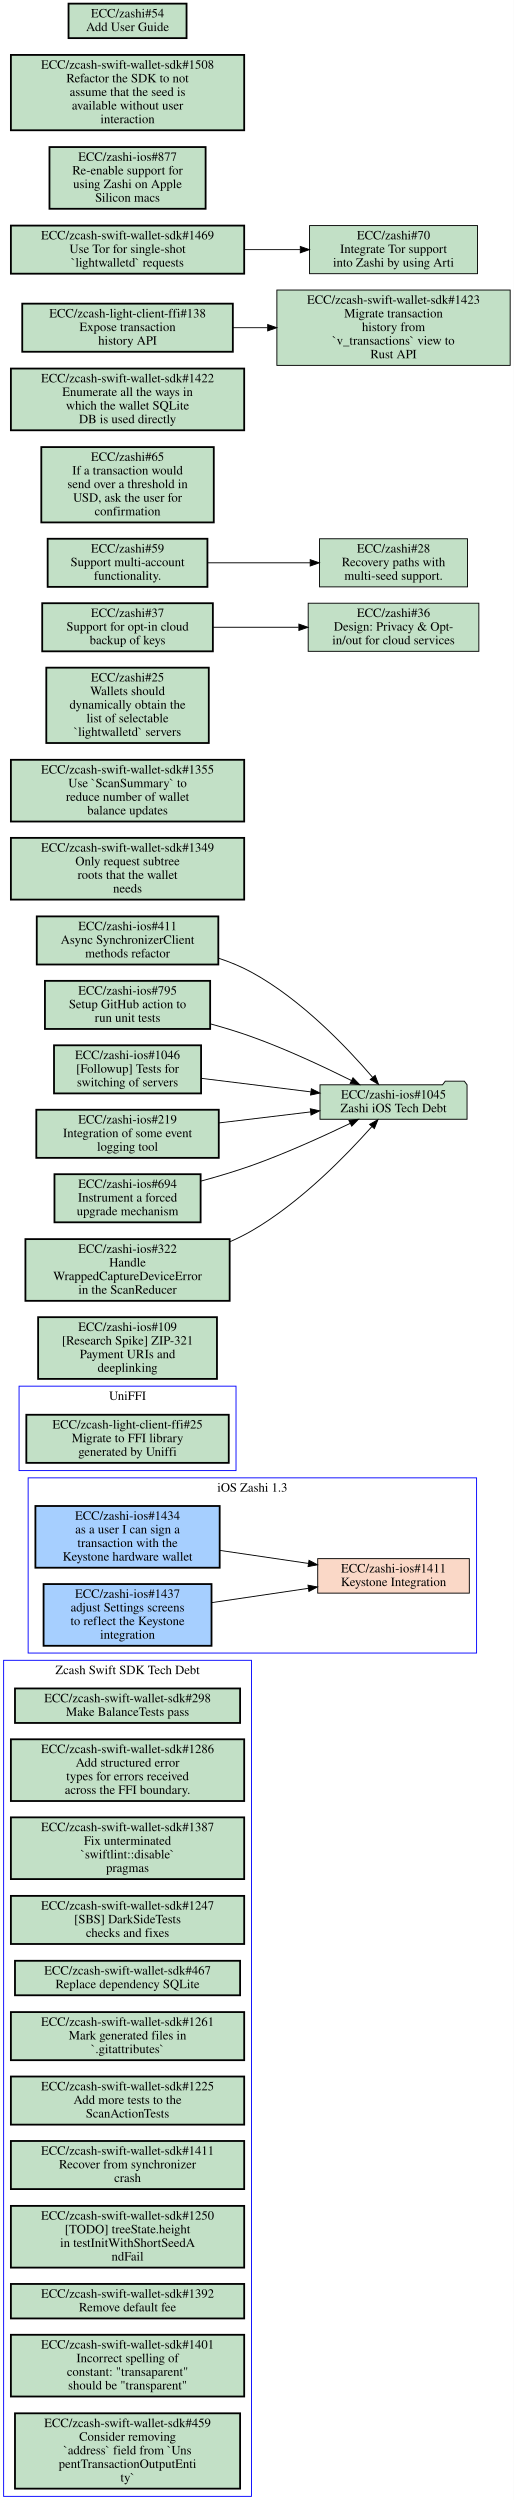
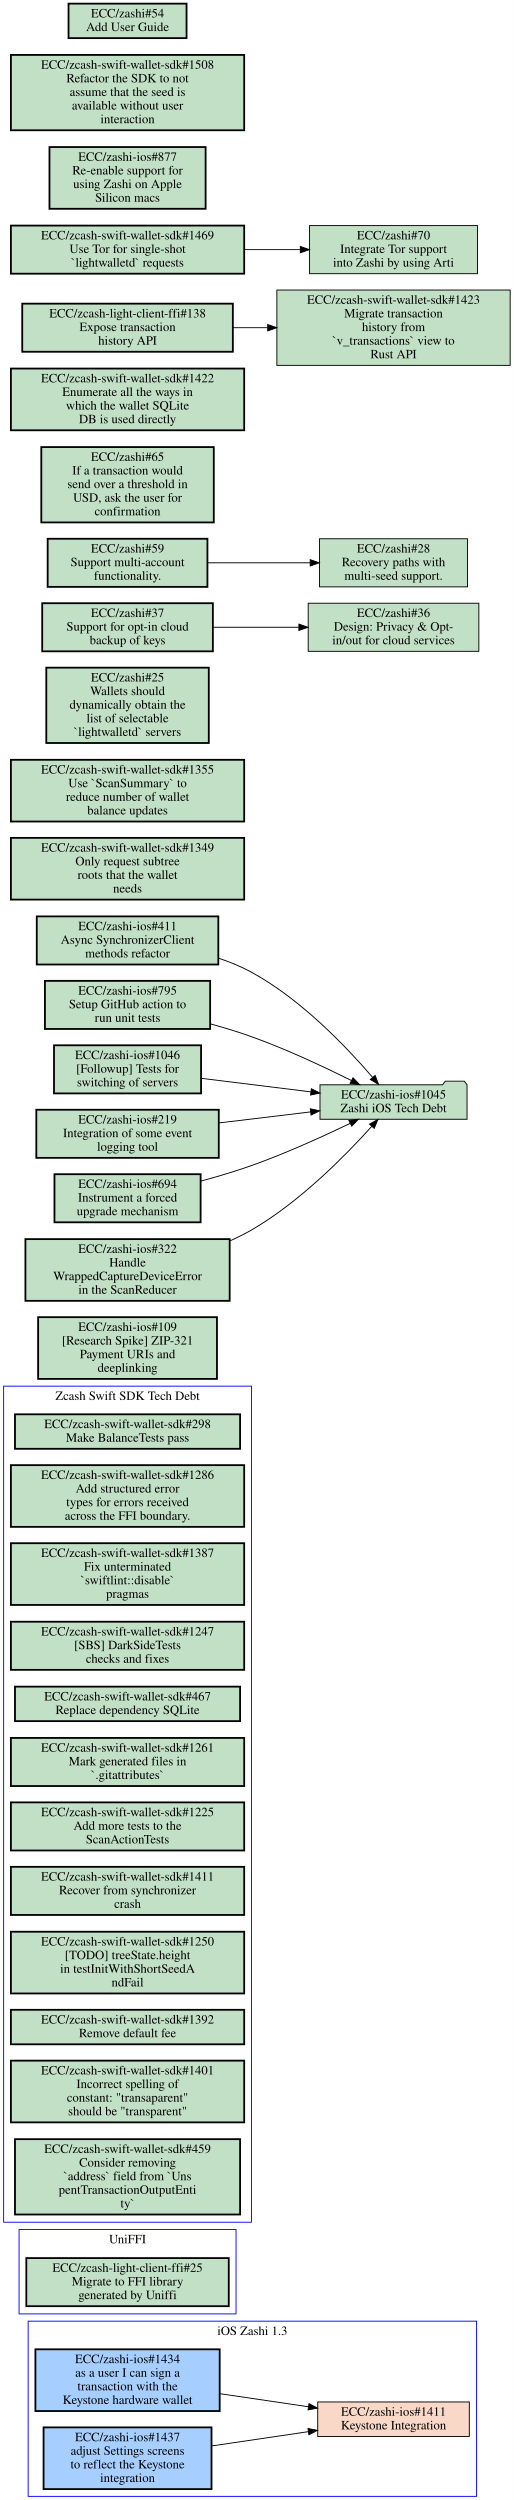
<svg xmlns="http://www.w3.org/2000/svg" xmlns:xlink="http://www.w3.org/1999/xlink" width="566pt" height="2754pt" viewBox="0.00 0.00 566.00 2754.00">
  <g id="graph0" class="graph" transform="scale(1 1) rotate(0) translate(4 2750)">
    <polygon fill="white" stroke="transparent" points="-4,4 -4,-2750 562,-2750 562,4 -4,4" />
    <g id="clust1" class="cluster">
-       <polygon fill="none" stroke="blue" points="27,-929 27,-1122 521,-1122 521,-929 27,-929" />
-       <text text-anchor="middle" x="274" y="-1106.8" font-family="Times,serif" font-size="14.00">iOS Zashi 1.3</text>
+       <polygon fill="none" stroke="blue" points="17,-201 17,-294 256,-294 256,-201 17,-201" />
+       <text text-anchor="middle" x="136.5" y="-278.8" font-family="Times,serif" font-size="14.00">UniFFI</text>
    </g>
    <g id="clust2" class="cluster">
-       <polygon fill="none" stroke="blue" points="0,0 0,-921 273,-921 273,0 0,0" />
-       <text text-anchor="middle" x="136.5" y="-905.8" font-family="Times,serif" font-size="14.00">Zcash Swift SDK Tech Debt</text>
+       <polygon fill="none" stroke="blue" points="27,0 27,-193 521,-193 521,0 27,0" />
+       <text text-anchor="middle" x="274" y="-177.8" font-family="Times,serif" font-size="14.00">iOS Zashi 1.3</text>
    </g>
    <g id="clust3" class="cluster">
-       <polygon fill="none" stroke="blue" points="17,-1130 17,-1223 256,-1223 256,-1130 17,-1130" />
-       <text text-anchor="middle" x="136.5" y="-1207.8" font-family="Times,serif" font-size="14.00">UniFFI</text>
-     </g>
-     <g id="node1" class="node closed">
+       <polygon fill="none" stroke="blue" points="0,-302 0,-1223 273,-1223 273,-302 0,-302" />
+       <text text-anchor="middle" x="136.5" y="-1207.8" font-family="Times,serif" font-size="14.00">Zcash Swift SDK Tech Debt</text>
+     </g>
+     <g id="node1" class="node open">
      <g id="a_node1">
+         <a xlink:href="https://github.com/Electric-Coin-Company/zcash-light-client-ffi/issues/25" xlink:title="ECC/zcash-light-client-ffi#25&#10;Migrate to FFI library&#10;generated by Uniffi" target="_blank">
+           <polygon fill="#c2e0c6" stroke="black" stroke-width="2" points="248,-262.5 25,-262.5 25,-209.5 248,-209.5 248,-262.5" />
+           <text text-anchor="middle" x="136.5" y="-247.3" font-family="Times,serif" font-size="14.00">ECC/zcash-light-client-ffi#25</text>
+           <text text-anchor="middle" x="136.5" y="-232.3" font-family="Times,serif" font-size="14.00">Migrate to FFI library</text>
+           <text text-anchor="middle" x="136.5" y="-217.3" font-family="Times,serif" font-size="14.00">generated by Uniffi</text>
+         </a>
+       </g>
+     </g>
+     <g id="node2" class="node closed">
+       <g id="a_node2">
        <a xlink:href="https://github.com/Electric-Coin-Company/zashi-ios/issues/1411" xlink:title="ECC/zashi-ios#1411&#10;Keystone Integration" target="_blank">
-           <polygon fill="#fad8c7" stroke="black" points="513,-1033 346,-1033 346,-995 513,-995 513,-1033" />
-           <text text-anchor="middle" x="429.5" y="-1017.8" font-family="Times,serif" font-size="14.00">ECC/zashi-ios#1411</text>
-           <text text-anchor="middle" x="429.5" y="-1002.8" font-family="Times,serif" font-size="14.00">Keystone Integration</text>
-         </a>
-       </g>
-     </g>
-     <g id="node2" class="node committed">
-       <g id="a_node2">
-         <a xlink:href="https://github.com/Electric-Coin-Company/zashi-ios/issues/1434" xlink:title="ECC/zashi-ios#1434&#10;as a user I can sign a&#10;transaction with the&#10;Keystone hardware wallet" target="_blank">
-           <polygon fill="#a6cfff" stroke="black" stroke-width="2" points="238,-1091 35,-1091 35,-1023 238,-1023 238,-1091" />
-           <text text-anchor="middle" x="136.5" y="-1075.8" font-family="Times,serif" font-size="14.00">ECC/zashi-ios#1434</text>
-           <text text-anchor="middle" x="136.5" y="-1060.8" font-family="Times,serif" font-size="14.00">as a user I can sign a</text>
-           <text text-anchor="middle" x="136.5" y="-1045.8" font-family="Times,serif" font-size="14.00">transaction with the</text>
-           <text text-anchor="middle" x="136.5" y="-1030.8" font-family="Times,serif" font-size="14.00">Keystone hardware wallet</text>
-         </a>
-       </g>
-     </g>
-     <g id="edge1" class="edge">
-       <path fill="none" stroke="black" d="M238.05,-1042.1C269.78,-1037.5 304.66,-1032.3 335.81,-1027.7" />
-       <polygon fill="black" stroke="black" points="336.41,-1031.15 345.78,-1026.2 335.37,-1024.23 336.41,-1031.15" />
+           <polygon fill="#fad8c7" stroke="black" points="513,-104 346,-104 346,-66 513,-66 513,-104" />
+           <text text-anchor="middle" x="429.5" y="-88.8" font-family="Times,serif" font-size="14.00">ECC/zashi-ios#1411</text>
+           <text text-anchor="middle" x="429.5" y="-73.8" font-family="Times,serif" font-size="14.00">Keystone Integration</text>
+         </a>
+       </g>
    </g>
    <g id="node3" class="node committed">
      <g id="a_node3">
+         <a xlink:href="https://github.com/Electric-Coin-Company/zashi-ios/issues/1434" xlink:title="ECC/zashi-ios#1434&#10;as a user I can sign a&#10;transaction with the&#10;Keystone hardware wallet" target="_blank">
+           <polygon fill="#a6cfff" stroke="black" stroke-width="2" points="238,-162 35,-162 35,-94 238,-94 238,-162" />
+           <text text-anchor="middle" x="136.5" y="-146.8" font-family="Times,serif" font-size="14.00">ECC/zashi-ios#1434</text>
+           <text text-anchor="middle" x="136.5" y="-131.8" font-family="Times,serif" font-size="14.00">as a user I can sign a</text>
+           <text text-anchor="middle" x="136.5" y="-116.8" font-family="Times,serif" font-size="14.00">transaction with the</text>
+           <text text-anchor="middle" x="136.5" y="-101.8" font-family="Times,serif" font-size="14.00">Keystone hardware wallet</text>
+         </a>
+       </g>
+     </g>
+     <g id="edge1" class="edge">
+       <path fill="none" stroke="black" d="M238.05,-113.14C269.78,-108.45 304.66,-103.3 335.81,-98.7" />
+       <polygon fill="black" stroke="black" points="336.4,-102.15 345.78,-97.22 335.37,-95.23 336.4,-102.15" />
+     </g>
+     <g id="node4" class="node committed">
+       <g id="a_node4">
        <a xlink:href="https://github.com/Electric-Coin-Company/zashi-ios/issues/1437" xlink:title="ECC/zashi-ios#1437&#10;adjust Settings screens&#10;to reflect the Keystone&#10;integration" target="_blank">
-           <polygon fill="#a6cfff" stroke="black" stroke-width="2" points="229,-1005 44,-1005 44,-937 229,-937 229,-1005" />
-           <text text-anchor="middle" x="136.5" y="-989.8" font-family="Times,serif" font-size="14.00">ECC/zashi-ios#1437</text>
-           <text text-anchor="middle" x="136.5" y="-974.8" font-family="Times,serif" font-size="14.00">adjust Settings screens</text>
-           <text text-anchor="middle" x="136.5" y="-959.8" font-family="Times,serif" font-size="14.00">to reflect the Keystone</text>
-           <text text-anchor="middle" x="136.5" y="-944.8" font-family="Times,serif" font-size="14.00">integration</text>
+           <polygon fill="#a6cfff" stroke="black" stroke-width="2" points="229,-76 44,-76 44,-8 229,-8 229,-76" />
+           <text text-anchor="middle" x="136.5" y="-60.8" font-family="Times,serif" font-size="14.00">ECC/zashi-ios#1437</text>
+           <text text-anchor="middle" x="136.5" y="-45.8" font-family="Times,serif" font-size="14.00">adjust Settings screens</text>
+           <text text-anchor="middle" x="136.5" y="-30.8" font-family="Times,serif" font-size="14.00">to reflect the Keystone</text>
+           <text text-anchor="middle" x="136.5" y="-15.8" font-family="Times,serif" font-size="14.00">integration</text>
        </a>
      </g>
    </g>
    <g id="edge2" class="edge">
-       <path fill="none" stroke="black" d="M229.17,-984.55C263.14,-989.57 301.66,-995.3 335.72,-1000.3" />
-       <polygon fill="black" stroke="black" points="335.26,-1003.77 345.67,-1001.8 336.3,-996.85 335.26,-1003.77" />
-     </g>
-     <g id="node4" class="node open">
-       <g id="a_node4">
-         <a xlink:href="https://github.com/Electric-Coin-Company/zcash-swift-wallet-sdk/issues/298" xlink:title="ECC/zcash-swift-wallet-sdk#298&#10;Make BalanceTests pass" target="_blank">
-           <polygon fill="#c2e0c6" stroke="black" stroke-width="2" points="260.5,-890 12.5,-890 12.5,-852 260.5,-852 260.5,-890" />
-           <text text-anchor="middle" x="136.5" y="-874.8" font-family="Times,serif" font-size="14.00">ECC/zcash-swift-wallet-sdk#298</text>
-           <text text-anchor="middle" x="136.5" y="-859.8" font-family="Times,serif" font-size="14.00">Make BalanceTests pass</text>
-         </a>
-       </g>
+       <path fill="none" stroke="black" d="M229.17,-55.55C263.14,-60.56 301.66,-66.26 335.72,-71.29" />
+       <polygon fill="black" stroke="black" points="335.27,-74.76 345.67,-72.76 336.29,-67.84 335.27,-74.76" />
    </g>
    <g id="node5" class="node open">
      <g id="a_node5">
-         <a xlink:href="https://github.com/Electric-Coin-Company/zcash-swift-wallet-sdk/issues/1286" xlink:title="ECC/zcash-swift-wallet-sdk#1286&#10;Add structured error&#10;types for errors received&#10;across the FFI boundary." target="_blank">
-           <polygon fill="#c2e0c6" stroke="black" stroke-width="2" points="265,-834 8,-834 8,-766 265,-766 265,-834" />
-           <text text-anchor="middle" x="136.5" y="-818.8" font-family="Times,serif" font-size="14.00">ECC/zcash-swift-wallet-sdk#1286</text>
-           <text text-anchor="middle" x="136.5" y="-803.8" font-family="Times,serif" font-size="14.00">Add structured error</text>
-           <text text-anchor="middle" x="136.5" y="-788.8" font-family="Times,serif" font-size="14.00">types for errors received</text>
-           <text text-anchor="middle" x="136.5" y="-773.8" font-family="Times,serif" font-size="14.00">across the FFI boundary.</text>
+         <a xlink:href="https://github.com/Electric-Coin-Company/zcash-swift-wallet-sdk/issues/298" xlink:title="ECC/zcash-swift-wallet-sdk#298&#10;Make BalanceTests pass" target="_blank">
+           <polygon fill="#c2e0c6" stroke="black" stroke-width="2" points="260.5,-1192 12.5,-1192 12.5,-1154 260.5,-1154 260.5,-1192" />
+           <text text-anchor="middle" x="136.5" y="-1176.8" font-family="Times,serif" font-size="14.00">ECC/zcash-swift-wallet-sdk#298</text>
+           <text text-anchor="middle" x="136.5" y="-1161.8" font-family="Times,serif" font-size="14.00">Make BalanceTests pass</text>
        </a>
      </g>
    </g>
    <g id="node6" class="node open">
      <g id="a_node6">
-         <a xlink:href="https://github.com/Electric-Coin-Company/zcash-swift-wallet-sdk/issues/1387" xlink:title="ECC/zcash-swift-wallet-sdk#1387&#10;Fix unterminated&#10;`swiftlint::disable`&#10;pragmas" target="_blank">
-           <polygon fill="#c2e0c6" stroke="black" stroke-width="2" points="265,-748 8,-748 8,-680 265,-680 265,-748" />
-           <text text-anchor="middle" x="136.5" y="-732.8" font-family="Times,serif" font-size="14.00">ECC/zcash-swift-wallet-sdk#1387</text>
-           <text text-anchor="middle" x="136.5" y="-717.8" font-family="Times,serif" font-size="14.00">Fix unterminated</text>
-           <text text-anchor="middle" x="136.5" y="-702.8" font-family="Times,serif" font-size="14.00">`swiftlint::disable`</text>
-           <text text-anchor="middle" x="136.5" y="-687.8" font-family="Times,serif" font-size="14.00">pragmas</text>
+         <a xlink:href="https://github.com/Electric-Coin-Company/zcash-swift-wallet-sdk/issues/1286" xlink:title="ECC/zcash-swift-wallet-sdk#1286&#10;Add structured error&#10;types for errors received&#10;across the FFI boundary." target="_blank">
+           <polygon fill="#c2e0c6" stroke="black" stroke-width="2" points="265,-1136 8,-1136 8,-1068 265,-1068 265,-1136" />
+           <text text-anchor="middle" x="136.5" y="-1120.8" font-family="Times,serif" font-size="14.00">ECC/zcash-swift-wallet-sdk#1286</text>
+           <text text-anchor="middle" x="136.5" y="-1105.8" font-family="Times,serif" font-size="14.00">Add structured error</text>
+           <text text-anchor="middle" x="136.5" y="-1090.8" font-family="Times,serif" font-size="14.00">types for errors received</text>
+           <text text-anchor="middle" x="136.5" y="-1075.8" font-family="Times,serif" font-size="14.00">across the FFI boundary.</text>
        </a>
      </g>
    </g>
    <g id="node7" class="node open">
      <g id="a_node7">
-         <a xlink:href="https://github.com/Electric-Coin-Company/zcash-swift-wallet-sdk/issues/1247" xlink:title="ECC/zcash-swift-wallet-sdk#1247&#10;[SBS] DarkSideTests&#10;checks and fixes" target="_blank">
-           <polygon fill="#c2e0c6" stroke="black" stroke-width="2" points="265,-661.5 8,-661.5 8,-608.5 265,-608.5 265,-661.5" />
-           <text text-anchor="middle" x="136.5" y="-646.3" font-family="Times,serif" font-size="14.00">ECC/zcash-swift-wallet-sdk#1247</text>
-           <text text-anchor="middle" x="136.5" y="-631.3" font-family="Times,serif" font-size="14.00">[SBS] DarkSideTests</text>
-           <text text-anchor="middle" x="136.5" y="-616.3" font-family="Times,serif" font-size="14.00">checks and fixes</text>
+         <a xlink:href="https://github.com/Electric-Coin-Company/zcash-swift-wallet-sdk/issues/1387" xlink:title="ECC/zcash-swift-wallet-sdk#1387&#10;Fix unterminated&#10;`swiftlint::disable`&#10;pragmas" target="_blank">
+           <polygon fill="#c2e0c6" stroke="black" stroke-width="2" points="265,-1050 8,-1050 8,-982 265,-982 265,-1050" />
+           <text text-anchor="middle" x="136.5" y="-1034.8" font-family="Times,serif" font-size="14.00">ECC/zcash-swift-wallet-sdk#1387</text>
+           <text text-anchor="middle" x="136.5" y="-1019.8" font-family="Times,serif" font-size="14.00">Fix unterminated</text>
+           <text text-anchor="middle" x="136.5" y="-1004.8" font-family="Times,serif" font-size="14.00">`swiftlint::disable`</text>
+           <text text-anchor="middle" x="136.5" y="-989.8" font-family="Times,serif" font-size="14.00">pragmas</text>
        </a>
      </g>
    </g>
    <g id="node8" class="node open">
      <g id="a_node8">
-         <a xlink:href="https://github.com/Electric-Coin-Company/zcash-swift-wallet-sdk/issues/467" xlink:title="ECC/zcash-swift-wallet-sdk#467&#10;Replace dependency SQLite" target="_blank">
-           <polygon fill="#c2e0c6" stroke="black" stroke-width="2" points="260.5,-590 12.5,-590 12.5,-552 260.5,-552 260.5,-590" />
-           <text text-anchor="middle" x="136.5" y="-574.8" font-family="Times,serif" font-size="14.00">ECC/zcash-swift-wallet-sdk#467</text>
-           <text text-anchor="middle" x="136.5" y="-559.8" font-family="Times,serif" font-size="14.00">Replace dependency SQLite</text>
+         <a xlink:href="https://github.com/Electric-Coin-Company/zcash-swift-wallet-sdk/issues/1247" xlink:title="ECC/zcash-swift-wallet-sdk#1247&#10;[SBS] DarkSideTests&#10;checks and fixes" target="_blank">
+           <polygon fill="#c2e0c6" stroke="black" stroke-width="2" points="265,-963.5 8,-963.5 8,-910.5 265,-910.5 265,-963.5" />
+           <text text-anchor="middle" x="136.5" y="-948.3" font-family="Times,serif" font-size="14.00">ECC/zcash-swift-wallet-sdk#1247</text>
+           <text text-anchor="middle" x="136.5" y="-933.3" font-family="Times,serif" font-size="14.00">[SBS] DarkSideTests</text>
+           <text text-anchor="middle" x="136.5" y="-918.3" font-family="Times,serif" font-size="14.00">checks and fixes</text>
        </a>
      </g>
    </g>
    <g id="node9" class="node open">
      <g id="a_node9">
-         <a xlink:href="https://github.com/Electric-Coin-Company/zcash-swift-wallet-sdk/issues/1261" xlink:title="ECC/zcash-swift-wallet-sdk#1261&#10;Mark generated files in&#10;`.gitattributes`" target="_blank">
-           <polygon fill="#c2e0c6" stroke="black" stroke-width="2" points="265,-533.5 8,-533.5 8,-480.5 265,-480.5 265,-533.5" />
-           <text text-anchor="middle" x="136.5" y="-518.3" font-family="Times,serif" font-size="14.00">ECC/zcash-swift-wallet-sdk#1261</text>
-           <text text-anchor="middle" x="136.5" y="-503.3" font-family="Times,serif" font-size="14.00">Mark generated files in</text>
-           <text text-anchor="middle" x="136.5" y="-488.3" font-family="Times,serif" font-size="14.00">`.gitattributes`</text>
+         <a xlink:href="https://github.com/Electric-Coin-Company/zcash-swift-wallet-sdk/issues/467" xlink:title="ECC/zcash-swift-wallet-sdk#467&#10;Replace dependency SQLite" target="_blank">
+           <polygon fill="#c2e0c6" stroke="black" stroke-width="2" points="260.5,-892 12.5,-892 12.5,-854 260.5,-854 260.5,-892" />
+           <text text-anchor="middle" x="136.5" y="-876.8" font-family="Times,serif" font-size="14.00">ECC/zcash-swift-wallet-sdk#467</text>
+           <text text-anchor="middle" x="136.5" y="-861.8" font-family="Times,serif" font-size="14.00">Replace dependency SQLite</text>
        </a>
      </g>
    </g>
    <g id="node10" class="node open">
      <g id="a_node10">
-         <a xlink:href="https://github.com/Electric-Coin-Company/zcash-swift-wallet-sdk/issues/1225" xlink:title="ECC/zcash-swift-wallet-sdk#1225&#10;Add more tests to the&#10;ScanActionTests" target="_blank">
-           <polygon fill="#c2e0c6" stroke="black" stroke-width="2" points="265,-462.5 8,-462.5 8,-409.5 265,-409.5 265,-462.5" />
-           <text text-anchor="middle" x="136.5" y="-447.3" font-family="Times,serif" font-size="14.00">ECC/zcash-swift-wallet-sdk#1225</text>
-           <text text-anchor="middle" x="136.5" y="-432.3" font-family="Times,serif" font-size="14.00">Add more tests to the</text>
-           <text text-anchor="middle" x="136.5" y="-417.3" font-family="Times,serif" font-size="14.00">ScanActionTests</text>
+         <a xlink:href="https://github.com/Electric-Coin-Company/zcash-swift-wallet-sdk/issues/1261" xlink:title="ECC/zcash-swift-wallet-sdk#1261&#10;Mark generated files in&#10;`.gitattributes`" target="_blank">
+           <polygon fill="#c2e0c6" stroke="black" stroke-width="2" points="265,-835.5 8,-835.5 8,-782.5 265,-782.5 265,-835.5" />
+           <text text-anchor="middle" x="136.5" y="-820.3" font-family="Times,serif" font-size="14.00">ECC/zcash-swift-wallet-sdk#1261</text>
+           <text text-anchor="middle" x="136.5" y="-805.3" font-family="Times,serif" font-size="14.00">Mark generated files in</text>
+           <text text-anchor="middle" x="136.5" y="-790.3" font-family="Times,serif" font-size="14.00">`.gitattributes`</text>
        </a>
      </g>
    </g>
    <g id="node11" class="node open">
      <g id="a_node11">
-         <a xlink:href="https://github.com/Electric-Coin-Company/zcash-swift-wallet-sdk/issues/1411" xlink:title="ECC/zcash-swift-wallet-sdk#1411&#10;Recover from synchronizer&#10;crash" target="_blank">
-           <polygon fill="#c2e0c6" stroke="black" stroke-width="2" points="265,-391.5 8,-391.5 8,-338.5 265,-338.5 265,-391.5" />
-           <text text-anchor="middle" x="136.5" y="-376.3" font-family="Times,serif" font-size="14.00">ECC/zcash-swift-wallet-sdk#1411</text>
-           <text text-anchor="middle" x="136.5" y="-361.3" font-family="Times,serif" font-size="14.00">Recover from synchronizer</text>
-           <text text-anchor="middle" x="136.5" y="-346.3" font-family="Times,serif" font-size="14.00">crash</text>
+         <a xlink:href="https://github.com/Electric-Coin-Company/zcash-swift-wallet-sdk/issues/1225" xlink:title="ECC/zcash-swift-wallet-sdk#1225&#10;Add more tests to the&#10;ScanActionTests" target="_blank">
+           <polygon fill="#c2e0c6" stroke="black" stroke-width="2" points="265,-764.5 8,-764.5 8,-711.5 265,-711.5 265,-764.5" />
+           <text text-anchor="middle" x="136.5" y="-749.3" font-family="Times,serif" font-size="14.00">ECC/zcash-swift-wallet-sdk#1225</text>
+           <text text-anchor="middle" x="136.5" y="-734.3" font-family="Times,serif" font-size="14.00">Add more tests to the</text>
+           <text text-anchor="middle" x="136.5" y="-719.3" font-family="Times,serif" font-size="14.00">ScanActionTests</text>
        </a>
      </g>
    </g>
    <g id="node12" class="node open">
      <g id="a_node12">
-         <a xlink:href="https://github.com/Electric-Coin-Company/zcash-swift-wallet-sdk/issues/1250" xlink:title="ECC/zcash-swift-wallet-sdk#1250&#10;[TODO] treeState.height&#10;in testInitWithShortSeedA&#10;ndFail" target="_blank">
-           <polygon fill="#c2e0c6" stroke="black" stroke-width="2" points="265,-320 8,-320 8,-252 265,-252 265,-320" />
-           <text text-anchor="middle" x="136.5" y="-304.8" font-family="Times,serif" font-size="14.00">ECC/zcash-swift-wallet-sdk#1250</text>
-           <text text-anchor="middle" x="136.5" y="-289.8" font-family="Times,serif" font-size="14.00">[TODO] treeState.height</text>
-           <text text-anchor="middle" x="136.5" y="-274.8" font-family="Times,serif" font-size="14.00">in testInitWithShortSeedA</text>
-           <text text-anchor="middle" x="136.5" y="-259.8" font-family="Times,serif" font-size="14.00">ndFail</text>
+         <a xlink:href="https://github.com/Electric-Coin-Company/zcash-swift-wallet-sdk/issues/1411" xlink:title="ECC/zcash-swift-wallet-sdk#1411&#10;Recover from synchronizer&#10;crash" target="_blank">
+           <polygon fill="#c2e0c6" stroke="black" stroke-width="2" points="265,-693.5 8,-693.5 8,-640.5 265,-640.5 265,-693.5" />
+           <text text-anchor="middle" x="136.5" y="-678.3" font-family="Times,serif" font-size="14.00">ECC/zcash-swift-wallet-sdk#1411</text>
+           <text text-anchor="middle" x="136.5" y="-663.3" font-family="Times,serif" font-size="14.00">Recover from synchronizer</text>
+           <text text-anchor="middle" x="136.5" y="-648.3" font-family="Times,serif" font-size="14.00">crash</text>
        </a>
      </g>
    </g>
    <g id="node13" class="node open">
      <g id="a_node13">
-         <a xlink:href="https://github.com/Electric-Coin-Company/zcash-swift-wallet-sdk/issues/1392" xlink:title="ECC/zcash-swift-wallet-sdk#1392&#10;Remove default fee" target="_blank">
-           <polygon fill="#c2e0c6" stroke="black" stroke-width="2" points="265,-234 8,-234 8,-196 265,-196 265,-234" />
-           <text text-anchor="middle" x="136.5" y="-218.8" font-family="Times,serif" font-size="14.00">ECC/zcash-swift-wallet-sdk#1392</text>
-           <text text-anchor="middle" x="136.5" y="-203.8" font-family="Times,serif" font-size="14.00">Remove default fee</text>
+         <a xlink:href="https://github.com/Electric-Coin-Company/zcash-swift-wallet-sdk/issues/1250" xlink:title="ECC/zcash-swift-wallet-sdk#1250&#10;[TODO] treeState.height&#10;in testInitWithShortSeedA&#10;ndFail" target="_blank">
+           <polygon fill="#c2e0c6" stroke="black" stroke-width="2" points="265,-622 8,-622 8,-554 265,-554 265,-622" />
+           <text text-anchor="middle" x="136.5" y="-606.8" font-family="Times,serif" font-size="14.00">ECC/zcash-swift-wallet-sdk#1250</text>
+           <text text-anchor="middle" x="136.5" y="-591.8" font-family="Times,serif" font-size="14.00">[TODO] treeState.height</text>
+           <text text-anchor="middle" x="136.5" y="-576.8" font-family="Times,serif" font-size="14.00">in testInitWithShortSeedA</text>
+           <text text-anchor="middle" x="136.5" y="-561.8" font-family="Times,serif" font-size="14.00">ndFail</text>
        </a>
      </g>
    </g>
    <g id="node14" class="node open">
      <g id="a_node14">
-         <a xlink:href="https://github.com/Electric-Coin-Company/zcash-swift-wallet-sdk/issues/1401" xlink:title="ECC/zcash-swift-wallet-sdk#1401&#10;Incorrect spelling of&#10;constant: &quot;transaparent&quot;&#10;should be &quot;transparent&quot;" target="_blank">
-           <polygon fill="#c2e0c6" stroke="black" stroke-width="2" points="265,-178 8,-178 8,-110 265,-110 265,-178" />
-           <text text-anchor="middle" x="136.5" y="-162.8" font-family="Times,serif" font-size="14.00">ECC/zcash-swift-wallet-sdk#1401</text>
-           <text text-anchor="middle" x="136.5" y="-147.8" font-family="Times,serif" font-size="14.00">Incorrect spelling of</text>
-           <text text-anchor="middle" x="136.5" y="-132.8" font-family="Times,serif" font-size="14.00">constant: "transaparent"</text>
-           <text text-anchor="middle" x="136.5" y="-117.8" font-family="Times,serif" font-size="14.00">should be "transparent"</text>
+         <a xlink:href="https://github.com/Electric-Coin-Company/zcash-swift-wallet-sdk/issues/1392" xlink:title="ECC/zcash-swift-wallet-sdk#1392&#10;Remove default fee" target="_blank">
+           <polygon fill="#c2e0c6" stroke="black" stroke-width="2" points="265,-536 8,-536 8,-498 265,-498 265,-536" />
+           <text text-anchor="middle" x="136.5" y="-520.8" font-family="Times,serif" font-size="14.00">ECC/zcash-swift-wallet-sdk#1392</text>
+           <text text-anchor="middle" x="136.5" y="-505.8" font-family="Times,serif" font-size="14.00">Remove default fee</text>
        </a>
      </g>
    </g>
    <g id="node15" class="node open">
      <g id="a_node15">
-         <a xlink:href="https://github.com/Electric-Coin-Company/zcash-swift-wallet-sdk/issues/459" xlink:title="ECC/zcash-swift-wallet-sdk#459&#10;Consider removing&#10;`address` field from `Uns&#10;pentTransactionOutputEnti&#10;ty`" target="_blank">
-           <polygon fill="#c2e0c6" stroke="black" stroke-width="2" points="260.5,-91.5 12.5,-91.5 12.5,-8.5 260.5,-8.5 260.5,-91.5" />
-           <text text-anchor="middle" x="136.5" y="-76.3" font-family="Times,serif" font-size="14.00">ECC/zcash-swift-wallet-sdk#459</text>
-           <text text-anchor="middle" x="136.5" y="-61.3" font-family="Times,serif" font-size="14.00">Consider removing</text>
-           <text text-anchor="middle" x="136.5" y="-46.3" font-family="Times,serif" font-size="14.00">`address` field from `Uns</text>
-           <text text-anchor="middle" x="136.5" y="-31.3" font-family="Times,serif" font-size="14.00">pentTransactionOutputEnti</text>
-           <text text-anchor="middle" x="136.5" y="-16.3" font-family="Times,serif" font-size="14.00">ty`</text>
+         <a xlink:href="https://github.com/Electric-Coin-Company/zcash-swift-wallet-sdk/issues/1401" xlink:title="ECC/zcash-swift-wallet-sdk#1401&#10;Incorrect spelling of&#10;constant: &quot;transaparent&quot;&#10;should be &quot;transparent&quot;" target="_blank">
+           <polygon fill="#c2e0c6" stroke="black" stroke-width="2" points="265,-480 8,-480 8,-412 265,-412 265,-480" />
+           <text text-anchor="middle" x="136.5" y="-464.8" font-family="Times,serif" font-size="14.00">ECC/zcash-swift-wallet-sdk#1401</text>
+           <text text-anchor="middle" x="136.5" y="-449.8" font-family="Times,serif" font-size="14.00">Incorrect spelling of</text>
+           <text text-anchor="middle" x="136.5" y="-434.8" font-family="Times,serif" font-size="14.00">constant: "transaparent"</text>
+           <text text-anchor="middle" x="136.5" y="-419.8" font-family="Times,serif" font-size="14.00">should be "transparent"</text>
        </a>
      </g>
    </g>
    <g id="node16" class="node open">
      <g id="a_node16">
-         <a xlink:href="https://github.com/Electric-Coin-Company/zcash-light-client-ffi/issues/25" xlink:title="ECC/zcash-light-client-ffi#25&#10;Migrate to FFI library&#10;generated by Uniffi" target="_blank">
-           <polygon fill="#c2e0c6" stroke="black" stroke-width="2" points="248,-1191.5 25,-1191.5 25,-1138.5 248,-1138.5 248,-1191.5" />
-           <text text-anchor="middle" x="136.5" y="-1176.3" font-family="Times,serif" font-size="14.00">ECC/zcash-light-client-ffi#25</text>
-           <text text-anchor="middle" x="136.5" y="-1161.3" font-family="Times,serif" font-size="14.00">Migrate to FFI library</text>
-           <text text-anchor="middle" x="136.5" y="-1146.3" font-family="Times,serif" font-size="14.00">generated by Uniffi</text>
+         <a xlink:href="https://github.com/Electric-Coin-Company/zcash-swift-wallet-sdk/issues/459" xlink:title="ECC/zcash-swift-wallet-sdk#459&#10;Consider removing&#10;`address` field from `Uns&#10;pentTransactionOutputEnti&#10;ty`" target="_blank">
+           <polygon fill="#c2e0c6" stroke="black" stroke-width="2" points="260.5,-393.5 12.5,-393.5 12.5,-310.5 260.5,-310.5 260.5,-393.5" />
+           <text text-anchor="middle" x="136.5" y="-378.3" font-family="Times,serif" font-size="14.00">ECC/zcash-swift-wallet-sdk#459</text>
+           <text text-anchor="middle" x="136.5" y="-363.3" font-family="Times,serif" font-size="14.00">Consider removing</text>
+           <text text-anchor="middle" x="136.5" y="-348.3" font-family="Times,serif" font-size="14.00">`address` field from `Uns</text>
+           <text text-anchor="middle" x="136.5" y="-333.3" font-family="Times,serif" font-size="14.00">pentTransactionOutputEnti</text>
+           <text text-anchor="middle" x="136.5" y="-318.3" font-family="Times,serif" font-size="14.00">ty`</text>
        </a>
      </g>
    </g>
    <g id="node17" class="node open">
      <g id="a_node17">
        <a xlink:href="https://github.com/Electric-Coin-Company/zashi-ios/issues/109" xlink:title="ECC/zashi-ios#109&#10;[Research Spike] ZIP-321&#10;Payment URIs and&#10;deeplinking" target="_blank">
          <polygon fill="#c2e0c6" stroke="black" stroke-width="2" points="235,-1299 38,-1299 38,-1231 235,-1231 235,-1299" />
          <text text-anchor="middle" x="136.5" y="-1283.8" font-family="Times,serif" font-size="14.00">ECC/zashi-ios#109</text>
          <text text-anchor="middle" x="136.5" y="-1268.8" font-family="Times,serif" font-size="14.00">[Research Spike] ZIP-321</text>
          <text text-anchor="middle" x="136.5" y="-1253.8" font-family="Times,serif" font-size="14.00">Payment URIs and</text>
          <text text-anchor="middle" x="136.5" y="-1238.8" font-family="Times,serif" font-size="14.00">deeplinking</text>
        </a>
      </g>
    </g>
    <g id="node18" class="node open">
      <g id="a_node18">
        <a xlink:href="https://github.com/Electric-Coin-Company/zashi-ios/issues/411" xlink:title="ECC/zashi-ios#411&#10;Async SynchronizerClient&#10;methods refactor" target="_blank">
          <polygon fill="#c2e0c6" stroke="black" stroke-width="2" points="236.5,-1740.5 36.5,-1740.5 36.5,-1687.5 236.5,-1687.5 236.5,-1740.5" />
          <text text-anchor="middle" x="136.5" y="-1725.3" font-family="Times,serif" font-size="14.00">ECC/zashi-ios#411</text>
          <text text-anchor="middle" x="136.5" y="-1710.3" font-family="Times,serif" font-size="14.00">Async SynchronizerClient</text>
          <text text-anchor="middle" x="136.5" y="-1695.3" font-family="Times,serif" font-size="14.00">methods refactor</text>
        </a>
      </g>
    </g>
    <g id="node19" class="node open">
      <g id="a_node19">
        <a xlink:href="https://github.com/Electric-Coin-Company/zashi-ios/issues/1045" xlink:title="ECC/zashi-ios#1045&#10;Zashi iOS Tech Debt" target="_blank">
          <polygon fill="#c2e0c6" stroke="black" points="510.5,-1555 507.5,-1559 486.5,-1559 483.5,-1555 348.5,-1555 348.5,-1517 510.5,-1517 510.5,-1555" />
          <text text-anchor="middle" x="429.5" y="-1539.8" font-family="Times,serif" font-size="14.00">ECC/zashi-ios#1045</text>
          <text text-anchor="middle" x="429.5" y="-1524.8" font-family="Times,serif" font-size="14.00">Zashi iOS Tech Debt</text>
        </a>
      </g>
    </g>
    <g id="edge3" class="edge">
      <path fill="none" stroke="black" d="M236.64,-1694.5C249.25,-1690.3 261.69,-1685.2 273,-1679 327.95,-1649.1 378.7,-1595.6 406.46,-1563.2" />
      <polygon fill="black" stroke="black" points="409.26,-1565.31 413.01,-1555.4 403.9,-1560.81 409.26,-1565.31" />
    </g>
    <g id="node20" class="node open">
      <g id="a_node20">
        <a xlink:href="https://github.com/Electric-Coin-Company/zashi-ios/issues/795" xlink:title="ECC/zashi-ios#795&#10;Setup GitHub action to&#10;run unit tests" target="_blank">
          <polygon fill="#c2e0c6" stroke="black" stroke-width="2" points="227.5,-1669.5 45.5,-1669.5 45.5,-1616.5 227.5,-1616.5 227.5,-1669.5" />
          <text text-anchor="middle" x="136.5" y="-1654.3" font-family="Times,serif" font-size="14.00">ECC/zashi-ios#795</text>
          <text text-anchor="middle" x="136.5" y="-1639.3" font-family="Times,serif" font-size="14.00">Setup GitHub action to</text>
          <text text-anchor="middle" x="136.5" y="-1624.3" font-family="Times,serif" font-size="14.00">run unit tests</text>
        </a>
      </g>
    </g>
    <g id="edge4" class="edge">
      <path fill="none" stroke="black" d="M227.84,-1622.1C243.06,-1617.9 258.59,-1613.2 273,-1608 311.08,-1594.4 352.57,-1574.9 383.1,-1559.7" />
      <polygon fill="black" stroke="black" points="384.86,-1562.73 392.21,-1555.1 381.71,-1556.48 384.86,-1562.73" />
    </g>
    <g id="node21" class="node open">
      <g id="a_node21">
        <a xlink:href="https://github.com/Electric-Coin-Company/zcash-swift-wallet-sdk/issues/1349" xlink:title="ECC/zcash-swift-wallet-sdk#1349&#10;Only request subtree&#10;roots that the wallet&#10;needs" target="_blank">
          <polygon fill="#c2e0c6" stroke="black" stroke-width="2" points="265,-1827 8,-1827 8,-1759 265,-1759 265,-1827" />
          <text text-anchor="middle" x="136.5" y="-1811.8" font-family="Times,serif" font-size="14.00">ECC/zcash-swift-wallet-sdk#1349</text>
          <text text-anchor="middle" x="136.5" y="-1796.8" font-family="Times,serif" font-size="14.00">Only request subtree</text>
          <text text-anchor="middle" x="136.5" y="-1781.8" font-family="Times,serif" font-size="14.00">roots that the wallet</text>
          <text text-anchor="middle" x="136.5" y="-1766.8" font-family="Times,serif" font-size="14.00">needs</text>
        </a>
      </g>
    </g>
    <g id="node22" class="node open">
      <g id="a_node22">
        <a xlink:href="https://github.com/Electric-Coin-Company/zcash-swift-wallet-sdk/issues/1355" xlink:title="ECC/zcash-swift-wallet-sdk#1355&#10;Use `ScanSummary` to&#10;reduce number of wallet&#10;balance updates" target="_blank">
          <polygon fill="#c2e0c6" stroke="black" stroke-width="2" points="265,-1913 8,-1913 8,-1845 265,-1845 265,-1913" />
          <text text-anchor="middle" x="136.5" y="-1897.8" font-family="Times,serif" font-size="14.00">ECC/zcash-swift-wallet-sdk#1355</text>
          <text text-anchor="middle" x="136.5" y="-1882.8" font-family="Times,serif" font-size="14.00">Use `ScanSummary` to</text>
          <text text-anchor="middle" x="136.5" y="-1867.8" font-family="Times,serif" font-size="14.00">reduce number of wallet</text>
          <text text-anchor="middle" x="136.5" y="-1852.8" font-family="Times,serif" font-size="14.00">balance updates</text>
        </a>
      </g>
    </g>
    <g id="node23" class="node open">
      <g id="a_node23">
        <a xlink:href="https://github.com/Electric-Coin-Company/zashi-ios/issues/1046" xlink:title="ECC/zashi-ios#1046&#10;[Followup] Tests for&#10;switching of servers" target="_blank">
          <polygon fill="#c2e0c6" stroke="black" stroke-width="2" points="217.5,-1598.5 55.5,-1598.5 55.5,-1545.5 217.5,-1545.5 217.5,-1598.5" />
          <text text-anchor="middle" x="136.5" y="-1583.3" font-family="Times,serif" font-size="14.00">ECC/zashi-ios#1046</text>
          <text text-anchor="middle" x="136.5" y="-1568.3" font-family="Times,serif" font-size="14.00">[Followup] Tests for</text>
          <text text-anchor="middle" x="136.5" y="-1553.3" font-family="Times,serif" font-size="14.00">switching of servers</text>
        </a>
      </g>
    </g>
    <g id="edge5" class="edge">
      <path fill="none" stroke="black" d="M217.79,-1562.1C255.16,-1557.4 299.77,-1551.9 338.3,-1547.2" />
      <polygon fill="black" stroke="black" points="338.99,-1550.64 348.47,-1545.9 338.11,-1543.7 338.99,-1550.64" />
    </g>
    <g id="node24" class="node open">
      <g id="a_node24">
        <a xlink:href="https://github.com/Electric-Coin-Company/zashi/issues/25" xlink:title="ECC/zashi#25&#10;Wallets should&#10;dynamically obtain the&#10;list of selectable&#10;`lightwalletd` servers" target="_blank">
          <polygon fill="#c2e0c6" stroke="black" stroke-width="2" points="226,-2014.5 47,-2014.5 47,-1931.5 226,-1931.5 226,-2014.5" />
          <text text-anchor="middle" x="136.5" y="-1999.3" font-family="Times,serif" font-size="14.00">ECC/zashi#25</text>
          <text text-anchor="middle" x="136.5" y="-1984.3" font-family="Times,serif" font-size="14.00">Wallets should</text>
          <text text-anchor="middle" x="136.5" y="-1969.3" font-family="Times,serif" font-size="14.00">dynamically obtain the</text>
          <text text-anchor="middle" x="136.5" y="-1954.3" font-family="Times,serif" font-size="14.00">list of selectable</text>
          <text text-anchor="middle" x="136.5" y="-1939.3" font-family="Times,serif" font-size="14.00">`lightwalletd` servers</text>
        </a>
      </g>
    </g>
    <g id="node25" class="node open">
      <g id="a_node25">
        <a xlink:href="https://github.com/Electric-Coin-Company/zashi/issues/37" xlink:title="ECC/zashi#37&#10;Support for opt-in cloud&#10;backup of keys" target="_blank">
          <polygon fill="#c2e0c6" stroke="black" stroke-width="2" points="230.5,-2085.5 42.5,-2085.5 42.5,-2032.5 230.5,-2032.5 230.5,-2085.5" />
          <text text-anchor="middle" x="136.5" y="-2070.3" font-family="Times,serif" font-size="14.00">ECC/zashi#37</text>
          <text text-anchor="middle" x="136.5" y="-2055.3" font-family="Times,serif" font-size="14.00">Support for opt-in cloud</text>
          <text text-anchor="middle" x="136.5" y="-2040.3" font-family="Times,serif" font-size="14.00">backup of keys</text>
        </a>
      </g>
    </g>
    <g id="node26" class="node open">
      <g id="a_node26">
        <a xlink:href="https://github.com/Electric-Coin-Company/zashi/issues/36" xlink:title="ECC/zashi#36&#10;Design: Privacy &amp; Opt-&#10;in/out for cloud services" target="_blank">
          <polygon fill="#c2e0c6" stroke="black" points="523.5,-2085.5 335.5,-2085.5 335.5,-2032.5 523.5,-2032.5 523.5,-2085.5" />
          <text text-anchor="middle" x="429.5" y="-2070.3" font-family="Times,serif" font-size="14.00">ECC/zashi#36</text>
          <text text-anchor="middle" x="429.5" y="-2055.3" font-family="Times,serif" font-size="14.00">Design: Privacy &amp; Opt-</text>
          <text text-anchor="middle" x="429.5" y="-2040.3" font-family="Times,serif" font-size="14.00">in/out for cloud services</text>
        </a>
      </g>
    </g>
    <g id="edge6" class="edge">
      <path fill="none" stroke="black" d="M230.77,-2059C260.8,-2059 294.24,-2059 324.95,-2059" />
      <polygon fill="black" stroke="black" points="325.25,-2062.5 335.25,-2059 325.25,-2055.5 325.25,-2062.5" />
    </g>
    <g id="node27" class="node open">
      <g id="a_node27">
        <a xlink:href="https://github.com/Electric-Coin-Company/zashi-ios/issues/219" xlink:title="ECC/zashi-ios#219&#10;Integration of some event&#10;logging tool" target="_blank">
          <polygon fill="#c2e0c6" stroke="black" stroke-width="2" points="237,-1527.5 36,-1527.5 36,-1474.5 237,-1474.5 237,-1527.5" />
          <text text-anchor="middle" x="136.5" y="-1512.3" font-family="Times,serif" font-size="14.00">ECC/zashi-ios#219</text>
          <text text-anchor="middle" x="136.5" y="-1497.3" font-family="Times,serif" font-size="14.00">Integration of some event</text>
          <text text-anchor="middle" x="136.5" y="-1482.3" font-family="Times,serif" font-size="14.00">logging tool</text>
        </a>
      </g>
    </g>
    <g id="edge7" class="edge">
      <path fill="none" stroke="black" d="M237.24,-1513C269.9,-1516.9 305.99,-1521.3 337.93,-1525.1" />
      <polygon fill="black" stroke="black" points="337.81,-1528.61 348.15,-1526.3 338.63,-1521.66 337.81,-1528.61" />
    </g>
    <g id="node28" class="node open">
      <g id="a_node28">
        <a xlink:href="https://github.com/Electric-Coin-Company/zashi-ios/issues/694" xlink:title="ECC/zashi-ios#694&#10;Instrument a forced&#10;upgrade mechanism" target="_blank">
          <polygon fill="#c2e0c6" stroke="black" stroke-width="2" points="217,-1456.5 56,-1456.5 56,-1403.5 217,-1403.5 217,-1456.5" />
          <text text-anchor="middle" x="136.5" y="-1441.3" font-family="Times,serif" font-size="14.00">ECC/zashi-ios#694</text>
          <text text-anchor="middle" x="136.5" y="-1426.3" font-family="Times,serif" font-size="14.00">Instrument a forced</text>
          <text text-anchor="middle" x="136.5" y="-1411.3" font-family="Times,serif" font-size="14.00">upgrade mechanism</text>
        </a>
      </g>
    </g>
    <g id="edge8" class="edge">
      <path fill="none" stroke="black" d="M217.34,-1448.9C235.79,-1453.9 255.22,-1459.7 273,-1466 310.42,-1479.3 351.31,-1497.9 381.77,-1512.5" />
      <polygon fill="black" stroke="black" points="380.35,-1515.7 390.87,-1517 383.46,-1509.43 380.35,-1515.7" />
    </g>
    <g id="node29" class="node open">
      <g id="a_node29">
        <a xlink:href="https://github.com/Electric-Coin-Company/zashi-ios/issues/322" xlink:title="ECC/zashi-ios#322&#10;Handle&#10;WrappedCaptureDeviceError&#10;in the ScanReducer" target="_blank">
          <polygon fill="#c2e0c6" stroke="black" stroke-width="2" points="249,-1385 24,-1385 24,-1317 249,-1317 249,-1385" />
          <text text-anchor="middle" x="136.5" y="-1369.8" font-family="Times,serif" font-size="14.00">ECC/zashi-ios#322</text>
          <text text-anchor="middle" x="136.5" y="-1354.8" font-family="Times,serif" font-size="14.00">Handle</text>
          <text text-anchor="middle" x="136.5" y="-1339.8" font-family="Times,serif" font-size="14.00">WrappedCaptureDeviceError</text>
          <text text-anchor="middle" x="136.5" y="-1324.8" font-family="Times,serif" font-size="14.00">in the ScanReducer</text>
        </a>
      </g>
    </g>
    <g id="edge9" class="edge">
-       <path fill="none" stroke="black" d="M249.02,-1382C257.32,-1385.6 265.41,-1389.6 273,-1394 326.7,-1425 377.51,-1477.3 405.68,-1509" />
-       <polygon fill="black" stroke="black" points="403.12,-1511.39 412.34,-1516.6 408.38,-1506.77 403.12,-1511.39" />
+       <path fill="none" stroke="black" d="M249.35,-1383.1C257.54,-1386.7 265.51,-1390.7 273,-1395 326.48,-1426 377.36,-1477.8 405.6,-1509.3" />
+       <polygon fill="black" stroke="black" points="403.02,-1511.67 412.29,-1516.8 408.25,-1507.01 403.02,-1511.67" />
    </g>
    <g id="node30" class="node open">
      <g id="a_node30">
        <a xlink:href="https://github.com/Electric-Coin-Company/zashi/issues/59" xlink:title="ECC/zashi#59&#10;Support multi-account&#10;functionality." target="_blank">
          <polygon fill="#c2e0c6" stroke="black" stroke-width="2" points="224.5,-2156.5 48.5,-2156.5 48.5,-2103.5 224.5,-2103.5 224.5,-2156.5" />
          <text text-anchor="middle" x="136.5" y="-2141.3" font-family="Times,serif" font-size="14.00">ECC/zashi#59</text>
          <text text-anchor="middle" x="136.5" y="-2126.3" font-family="Times,serif" font-size="14.00">Support multi-account</text>
          <text text-anchor="middle" x="136.5" y="-2111.3" font-family="Times,serif" font-size="14.00">functionality.</text>
        </a>
      </g>
    </g>
    <g id="node31" class="node open">
      <g id="a_node31">
        <a xlink:href="https://github.com/Electric-Coin-Company/zashi/issues/28" xlink:title="ECC/zashi#28&#10;Recovery paths with&#10;multi-seed support." target="_blank">
          <polygon fill="#c2e0c6" stroke="black" points="511,-2156.5 348,-2156.5 348,-2103.5 511,-2103.5 511,-2156.5" />
          <text text-anchor="middle" x="429.5" y="-2141.3" font-family="Times,serif" font-size="14.00">ECC/zashi#28</text>
          <text text-anchor="middle" x="429.5" y="-2126.3" font-family="Times,serif" font-size="14.00">Recovery paths with</text>
          <text text-anchor="middle" x="429.5" y="-2111.3" font-family="Times,serif" font-size="14.00">multi-seed support.</text>
        </a>
      </g>
    </g>
    <g id="edge10" class="edge">
      <path fill="none" stroke="black" d="M224.81,-2130C260.46,-2130 301.7,-2130 337.71,-2130" />
      <polygon fill="black" stroke="black" points="337.72,-2133.5 347.72,-2130 337.72,-2126.5 337.72,-2133.5" />
    </g>
    <g id="node32" class="node open">
      <g id="a_node32">
        <a xlink:href="https://github.com/Electric-Coin-Company/zashi/issues/65" xlink:title="ECC/zashi#65&#10;If a transaction would&#10;send over a threshold in&#10;USD, ask the user for&#10;confirmation" target="_blank">
          <polygon fill="#c2e0c6" stroke="black" stroke-width="2" points="231.5,-2257.5 41.5,-2257.5 41.5,-2174.5 231.5,-2174.5 231.5,-2257.5" />
          <text text-anchor="middle" x="136.5" y="-2242.3" font-family="Times,serif" font-size="14.00">ECC/zashi#65</text>
          <text text-anchor="middle" x="136.5" y="-2227.3" font-family="Times,serif" font-size="14.00">If a transaction would</text>
          <text text-anchor="middle" x="136.5" y="-2212.3" font-family="Times,serif" font-size="14.00">send over a threshold in</text>
          <text text-anchor="middle" x="136.5" y="-2197.3" font-family="Times,serif" font-size="14.00">USD, ask the user for</text>
          <text text-anchor="middle" x="136.5" y="-2182.3" font-family="Times,serif" font-size="14.00">confirmation</text>
        </a>
      </g>
    </g>
    <g id="node33" class="node open">
      <g id="a_node33">
        <a xlink:href="https://github.com/Electric-Coin-Company/zcash-swift-wallet-sdk/issues/1422" xlink:title="ECC/zcash-swift-wallet-sdk#1422&#10;Enumerate all the ways in&#10;which the wallet SQLite&#10;DB is used directly" target="_blank">
          <polygon fill="#c2e0c6" stroke="black" stroke-width="2" points="265,-2344 8,-2344 8,-2276 265,-2276 265,-2344" />
          <text text-anchor="middle" x="136.5" y="-2328.8" font-family="Times,serif" font-size="14.00">ECC/zcash-swift-wallet-sdk#1422</text>
          <text text-anchor="middle" x="136.5" y="-2313.8" font-family="Times,serif" font-size="14.00">Enumerate all the ways in</text>
          <text text-anchor="middle" x="136.5" y="-2298.8" font-family="Times,serif" font-size="14.00">which the wallet SQLite</text>
          <text text-anchor="middle" x="136.5" y="-2283.8" font-family="Times,serif" font-size="14.00">DB is used directly</text>
        </a>
      </g>
    </g>
    <g id="node34" class="node open">
      <g id="a_node34">
        <a xlink:href="https://github.com/Electric-Coin-Company/zcash-light-client-ffi/issues/138" xlink:title="ECC/zcash-light-client-ffi#138&#10;Expose transaction&#10;history API" target="_blank">
          <polygon fill="#c2e0c6" stroke="black" stroke-width="2" points="252.5,-2415.5 20.5,-2415.5 20.5,-2362.5 252.5,-2362.5 252.5,-2415.5" />
          <text text-anchor="middle" x="136.5" y="-2400.3" font-family="Times,serif" font-size="14.00">ECC/zcash-light-client-ffi#138</text>
          <text text-anchor="middle" x="136.5" y="-2385.3" font-family="Times,serif" font-size="14.00">Expose transaction</text>
          <text text-anchor="middle" x="136.5" y="-2370.3" font-family="Times,serif" font-size="14.00">history API</text>
        </a>
      </g>
    </g>
    <g id="node35" class="node open">
      <g id="a_node35">
        <a xlink:href="https://github.com/Electric-Coin-Company/zcash-swift-wallet-sdk/issues/1423" xlink:title="ECC/zcash-swift-wallet-sdk#1423&#10;Migrate transaction&#10;history from&#10;`v_transactions` view to&#10;Rust API" target="_blank">
          <polygon fill="#c2e0c6" stroke="black" points="558,-2430.5 301,-2430.5 301,-2347.5 558,-2347.5 558,-2430.5" />
          <text text-anchor="middle" x="429.5" y="-2415.3" font-family="Times,serif" font-size="14.00">ECC/zcash-swift-wallet-sdk#1423</text>
          <text text-anchor="middle" x="429.5" y="-2400.3" font-family="Times,serif" font-size="14.00">Migrate transaction</text>
          <text text-anchor="middle" x="429.5" y="-2385.3" font-family="Times,serif" font-size="14.00">history from</text>
          <text text-anchor="middle" x="429.5" y="-2370.3" font-family="Times,serif" font-size="14.00">`v_transactions` view to</text>
          <text text-anchor="middle" x="429.5" y="-2355.3" font-family="Times,serif" font-size="14.00">Rust API</text>
        </a>
      </g>
    </g>
    <g id="edge11" class="edge">
      <path fill="none" stroke="black" d="M252.51,-2389C265.05,-2389 277.9,-2389 290.67,-2389" />
      <polygon fill="black" stroke="black" points="290.89,-2392.5 300.89,-2389 290.89,-2385.5 290.89,-2392.5" />
    </g>
    <g id="node36" class="node open">
      <g id="a_node36">
        <a xlink:href="https://github.com/Electric-Coin-Company/zashi/issues/70" xlink:title="ECC/zashi#70&#10;Integrate Tor support&#10;into Zashi by using Arti" target="_blank">
          <polygon fill="#c2e0c6" stroke="black" points="522,-2501.5 337,-2501.5 337,-2448.5 522,-2448.5 522,-2501.5" />
          <text text-anchor="middle" x="429.5" y="-2486.3" font-family="Times,serif" font-size="14.00">ECC/zashi#70</text>
          <text text-anchor="middle" x="429.5" y="-2471.3" font-family="Times,serif" font-size="14.00">Integrate Tor support</text>
          <text text-anchor="middle" x="429.5" y="-2456.3" font-family="Times,serif" font-size="14.00">into Zashi by using Arti</text>
        </a>
      </g>
    </g>
    <g id="node37" class="node open">
      <g id="a_node37">
        <a xlink:href="https://github.com/Electric-Coin-Company/zcash-swift-wallet-sdk/issues/1469" xlink:title="ECC/zcash-swift-wallet-sdk#1469&#10;Use Tor for single-shot&#10;`lightwalletd` requests" target="_blank">
          <polygon fill="#c2e0c6" stroke="black" stroke-width="2" points="265,-2501.5 8,-2501.5 8,-2448.5 265,-2448.5 265,-2501.5" />
          <text text-anchor="middle" x="136.5" y="-2486.3" font-family="Times,serif" font-size="14.00">ECC/zcash-swift-wallet-sdk#1469</text>
          <text text-anchor="middle" x="136.5" y="-2471.3" font-family="Times,serif" font-size="14.00">Use Tor for single-shot</text>
          <text text-anchor="middle" x="136.5" y="-2456.3" font-family="Times,serif" font-size="14.00">`lightwalletd` requests</text>
        </a>
      </g>
    </g>
    <g id="edge12" class="edge">
      <path fill="none" stroke="black" d="M265.14,-2475C285.68,-2475 306.71,-2475 326.55,-2475" />
      <polygon fill="black" stroke="black" points="326.81,-2478.5 336.81,-2475 326.81,-2471.5 326.81,-2478.5" />
    </g>
    <g id="node38" class="node open">
      <g id="a_node38">
        <a xlink:href="https://github.com/Electric-Coin-Company/zashi-ios/issues/877" xlink:title="ECC/zashi-ios#877&#10;Re-enable support for&#10;using Zashi on Apple&#10;Silicon macs" target="_blank">
          <polygon fill="#c2e0c6" stroke="black" stroke-width="2" points="222.5,-2588 50.5,-2588 50.5,-2520 222.5,-2520 222.5,-2588" />
          <text text-anchor="middle" x="136.5" y="-2572.8" font-family="Times,serif" font-size="14.00">ECC/zashi-ios#877</text>
          <text text-anchor="middle" x="136.5" y="-2557.8" font-family="Times,serif" font-size="14.00">Re-enable support for</text>
          <text text-anchor="middle" x="136.5" y="-2542.8" font-family="Times,serif" font-size="14.00">using Zashi on Apple</text>
          <text text-anchor="middle" x="136.5" y="-2527.8" font-family="Times,serif" font-size="14.00">Silicon macs</text>
        </a>
      </g>
    </g>
    <g id="node39" class="node open">
      <g id="a_node39">
        <a xlink:href="https://github.com/Electric-Coin-Company/zcash-swift-wallet-sdk/issues/1508" xlink:title="ECC/zcash-swift-wallet-sdk#1508&#10;Refactor the SDK to not&#10;assume that the seed is&#10;available without user&#10;interaction" target="_blank">
          <polygon fill="#c2e0c6" stroke="black" stroke-width="2" points="265,-2689.5 8,-2689.5 8,-2606.5 265,-2606.5 265,-2689.5" />
          <text text-anchor="middle" x="136.5" y="-2674.3" font-family="Times,serif" font-size="14.00">ECC/zcash-swift-wallet-sdk#1508</text>
          <text text-anchor="middle" x="136.5" y="-2659.3" font-family="Times,serif" font-size="14.00">Refactor the SDK to not</text>
          <text text-anchor="middle" x="136.5" y="-2644.3" font-family="Times,serif" font-size="14.00">assume that the seed is</text>
          <text text-anchor="middle" x="136.5" y="-2629.3" font-family="Times,serif" font-size="14.00">available without user</text>
          <text text-anchor="middle" x="136.5" y="-2614.3" font-family="Times,serif" font-size="14.00">interaction</text>
        </a>
      </g>
    </g>
    <g id="node40" class="node open">
      <g id="a_node40">
        <a xlink:href="https://github.com/Electric-Coin-Company/zashi/issues/54" xlink:title="ECC/zashi#54&#10;Add User Guide" target="_blank">
          <polygon fill="#c2e0c6" stroke="black" stroke-width="2" points="201.5,-2746 71.5,-2746 71.5,-2708 201.5,-2708 201.5,-2746" />
          <text text-anchor="middle" x="136.5" y="-2730.8" font-family="Times,serif" font-size="14.00">ECC/zashi#54</text>
          <text text-anchor="middle" x="136.5" y="-2715.8" font-family="Times,serif" font-size="14.00">Add User Guide</text>
        </a>
      </g>
    </g>
  </g>
</svg>
